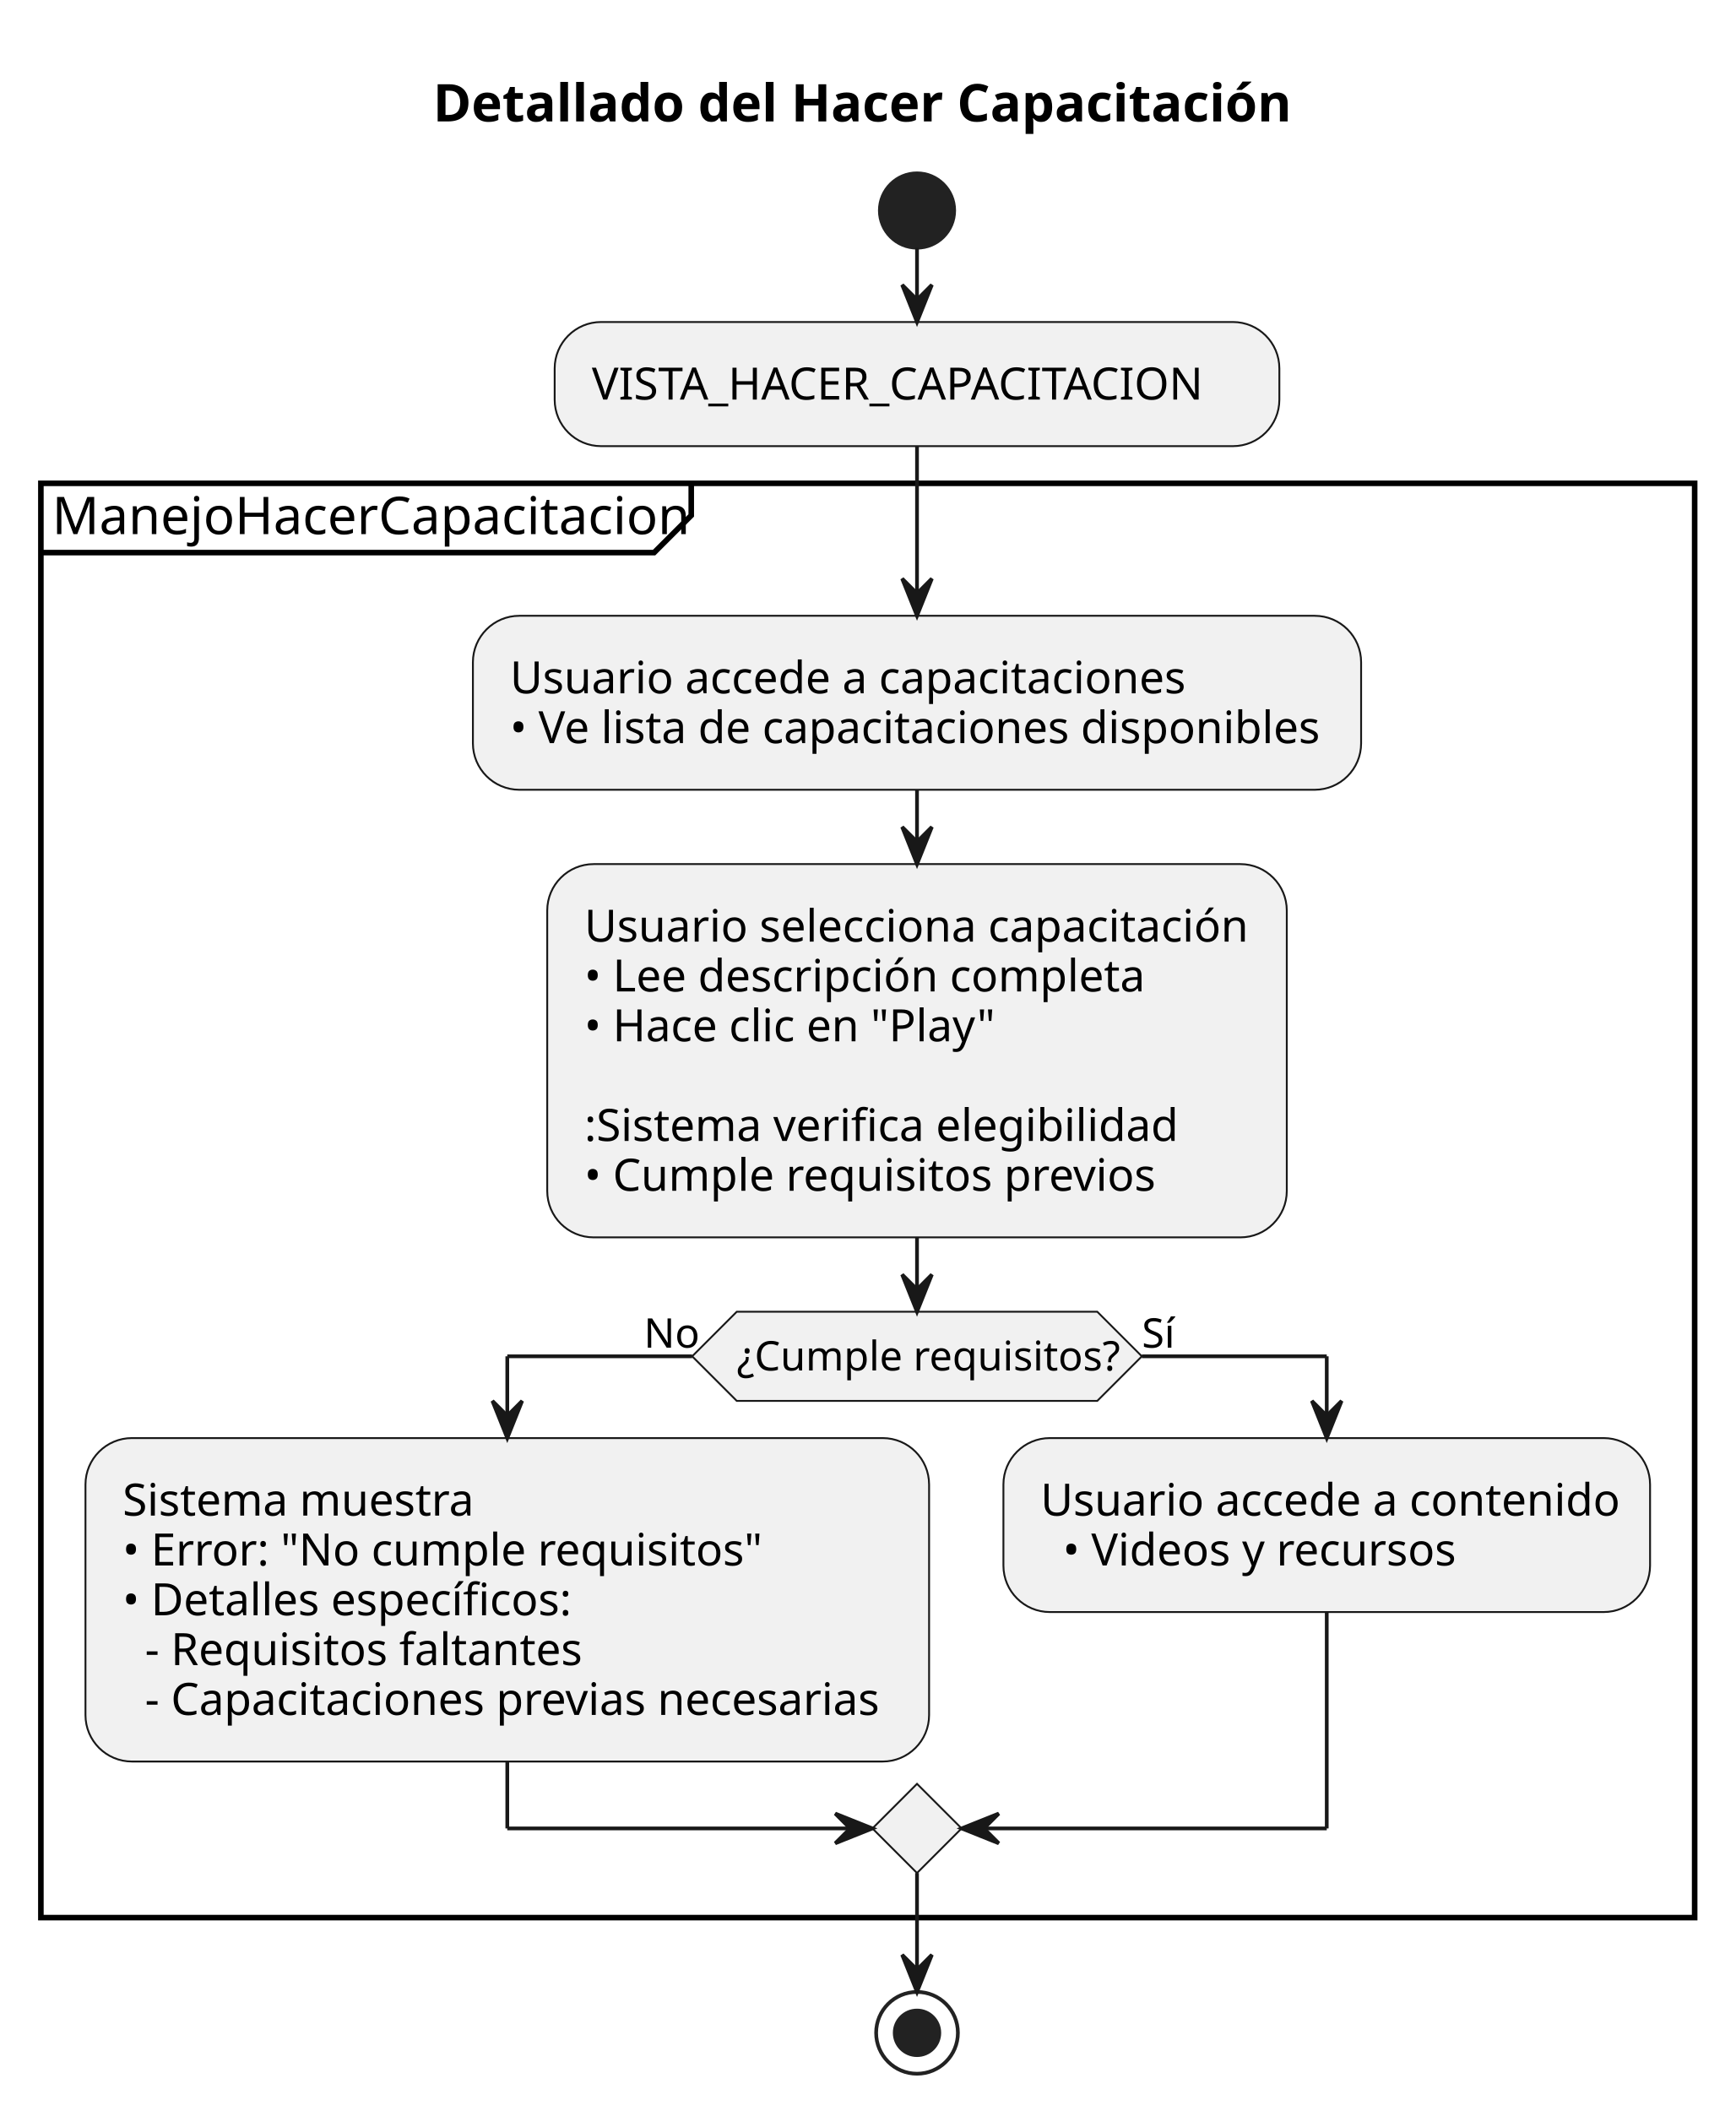
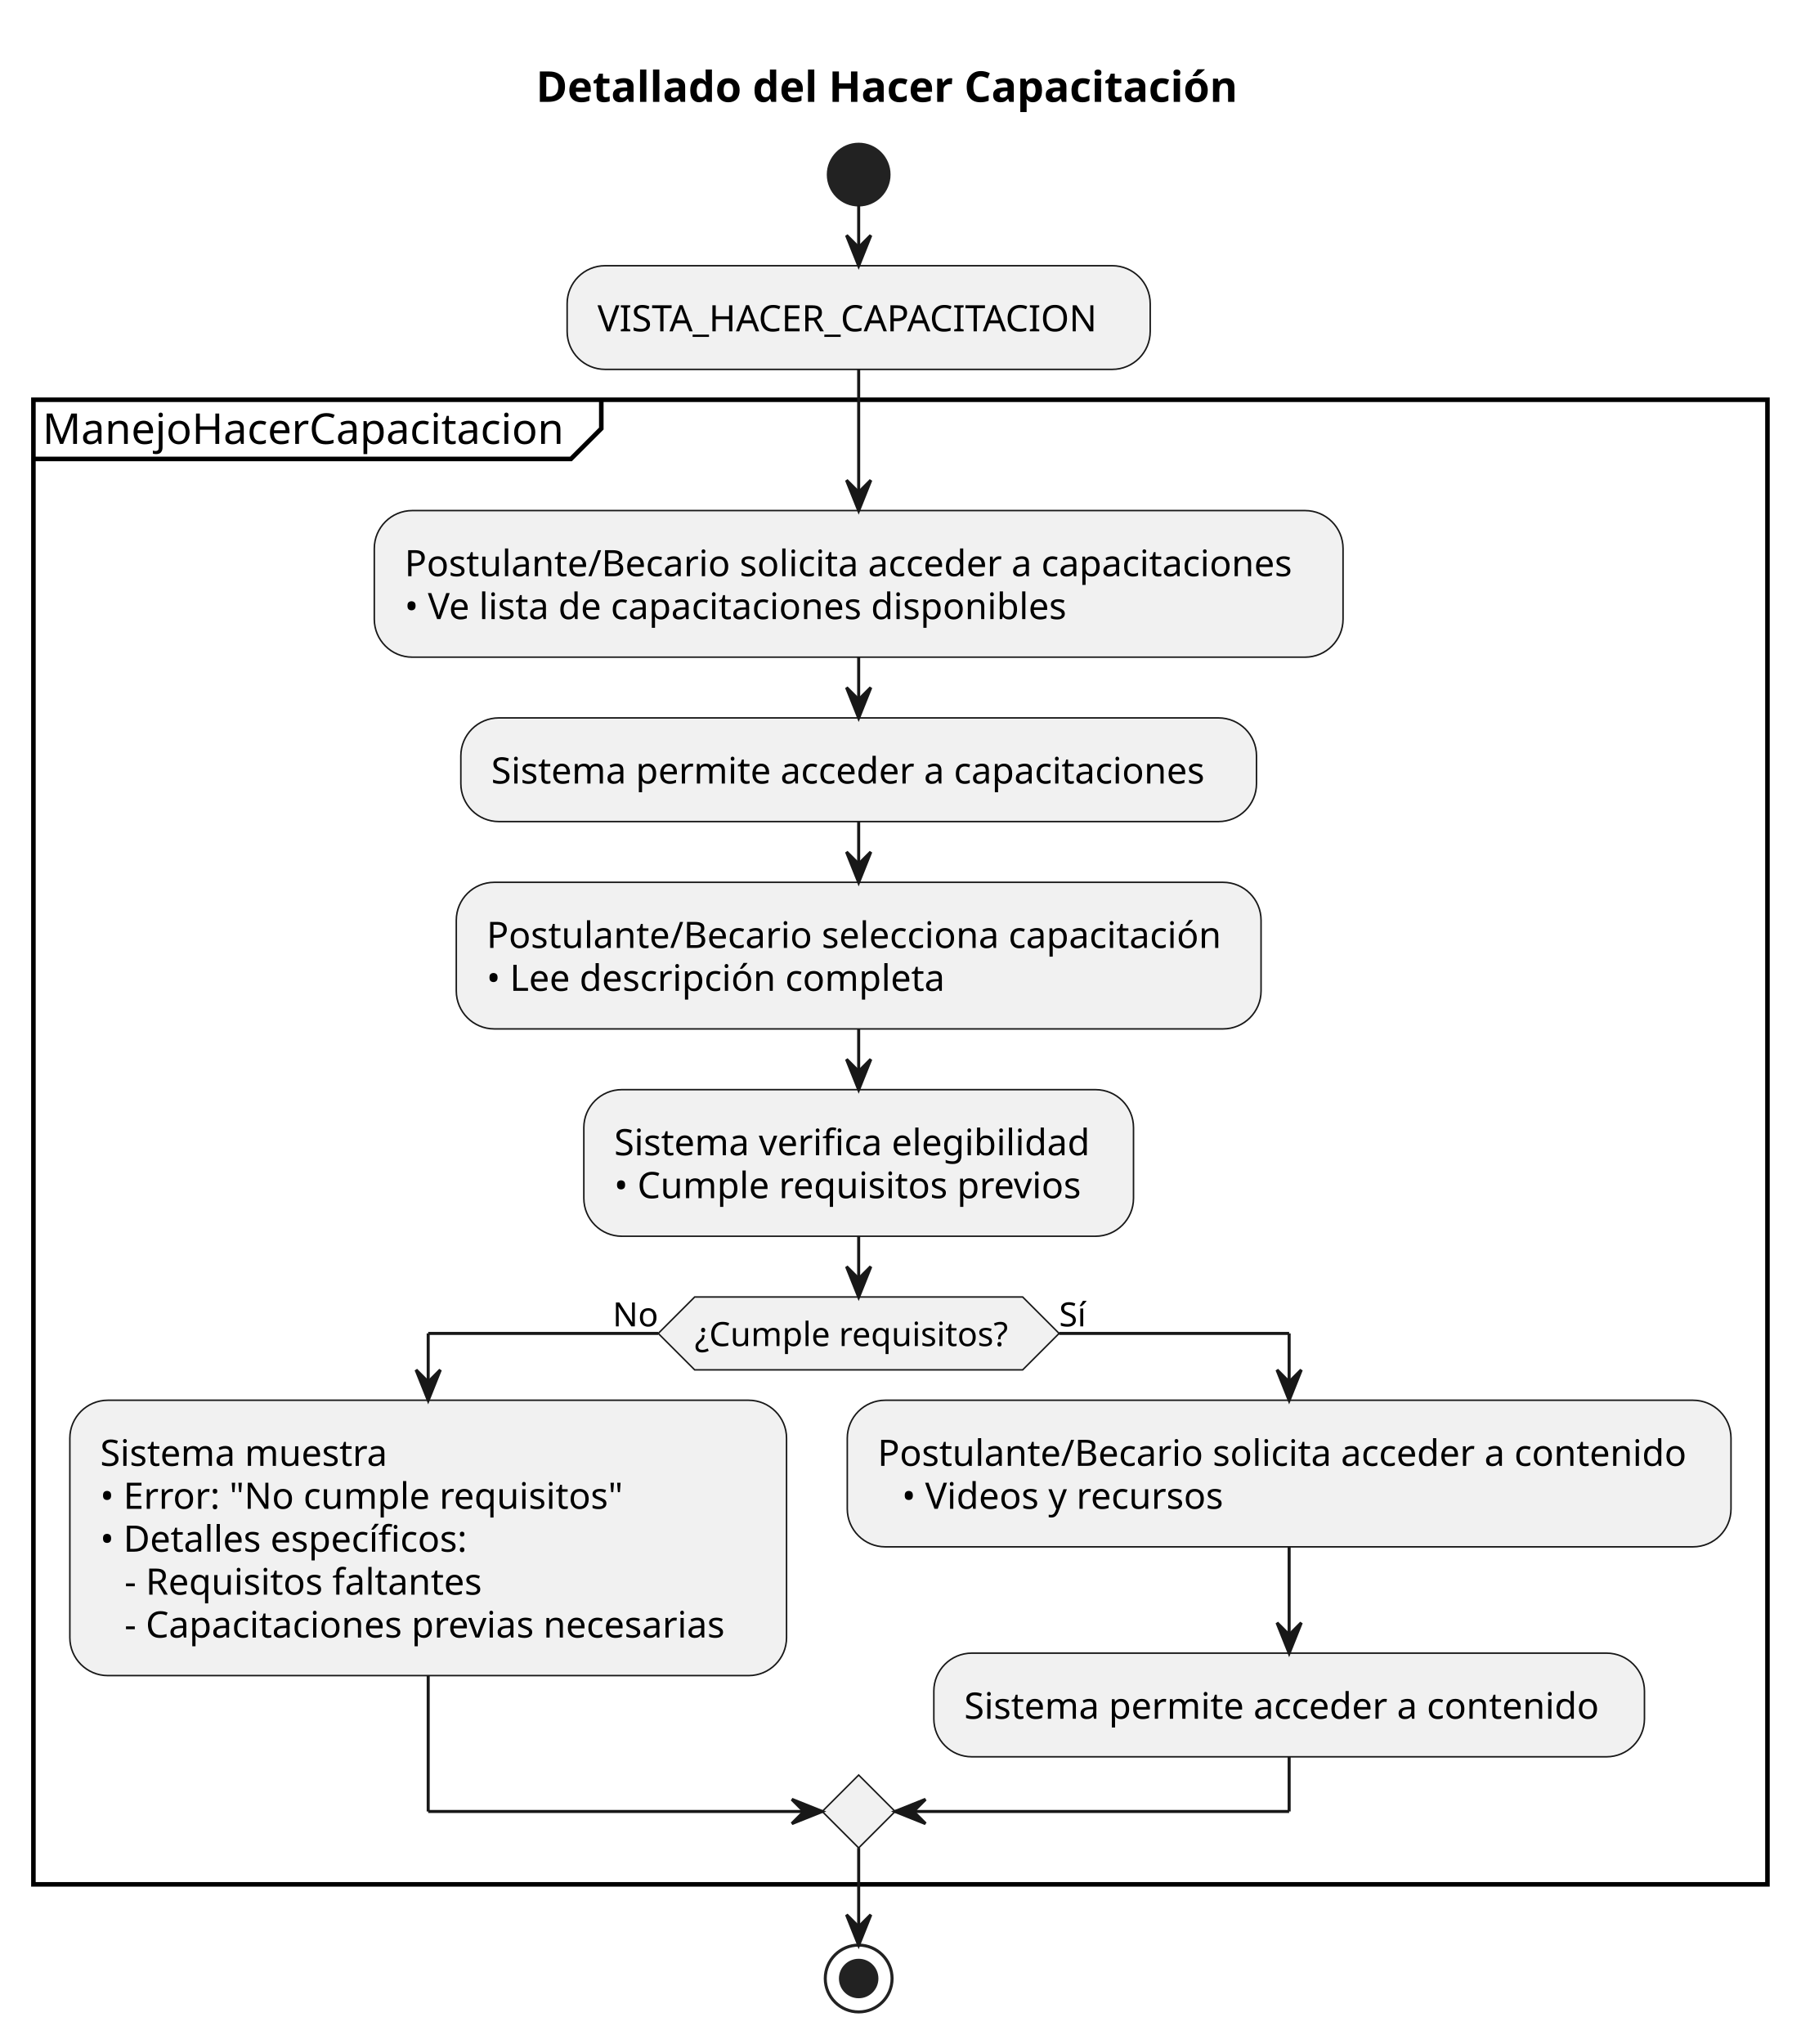
- <svg xmlns="http://www.w3.org/2000/svg" contentStyleType="text/css" height="568px" preserveAspectRatio="none" style="width:467px;height:568px;background:#FFFFFF;" version="1.1" viewBox="0 0 467 568" width="467px" zoomAndPan="magnify">
+ <svg xmlns="http://www.w3.org/2000/svg" contentStyleType="text/css" height="673px" preserveAspectRatio="none" style="width:593px;height:673px;background:#FFFFFF;" version="1.1" viewBox="0 0 593 673" width="593px" zoomAndPan="magnify">
  <defs />
  <g>
-     <text fill="#000000" font-family="sans-serif" font-size="14" font-weight="bold" lengthAdjust="spacing" textLength="231" x="116.5" y="32.674">Detallado del Hacer Capacitación</text>
-     <ellipse cx="246.75" cy="56.641" fill="#222222" rx="10" ry="10" style="stroke:#222222;stroke-width:1.0;" />
-     <rect fill="#F1F1F1" height="33.406" rx="12.5" ry="12.5" style="stroke:#181818;stroke-width:0.5;" width="195" x="149.25" y="86.641" />
-     <text fill="#000000" font-family="sans-serif" font-size="12" lengthAdjust="spacing" textLength="175" x="159.25" y="107.504">VISTA_HACER_CAPACITACION</text>
-     <rect fill="none" height="385.922" style="stroke:#000000;stroke-width:1.5;" width="445" x="11" y="130.047" />
-     <path d="M186,130.047 L186,138.688 L176,148.688 L11,148.688 " fill="none" style="stroke:#000000;stroke-width:1.5;" />
-     <text fill="#000000" font-family="sans-serif" font-size="14" lengthAdjust="spacing" textLength="165" x="14" y="143.721">ManejoHacerCapacitacion</text>
-     <rect fill="#F1F1F1" height="46.812" rx="12.5" ry="12.5" style="stroke:#181818;stroke-width:0.5;" width="239" x="127.25" y="165.688" />
-     <text fill="#000000" font-family="sans-serif" font-size="12" lengthAdjust="spacing" textLength="183" x="137.25" y="186.551">Usuario accede a capacitaciones</text>
-     <text fill="#000000" font-family="sans-serif" font-size="12" lengthAdjust="spacing" textLength="219" x="137.25" y="199.957">• Ve lista de capacitaciones disponibles</text>
-     <rect fill="#F1F1F1" height="100.438" rx="12.5" ry="12.5" style="stroke:#181818;stroke-width:0.5;" width="199" x="147.25" y="232.5" />
-     <text fill="#000000" font-family="sans-serif" font-size="12" lengthAdjust="spacing" textLength="179" x="157.25" y="253.363">Usuario selecciona capacitación</text>
-     <text fill="#000000" font-family="sans-serif" font-size="12" lengthAdjust="spacing" textLength="150" x="157.25" y="266.769">• Lee descripción completa</text>
-     <text fill="#000000" font-family="sans-serif" font-size="12" lengthAdjust="spacing" textLength="109" x="157.25" y="280.176">• Hace clic en "Play"</text>
-     <text fill="#000000" font-family="sans-serif" font-size="12" lengthAdjust="spacing" textLength="3" x="157.25" y="293.582"> </text>
-     <text fill="#000000" font-family="sans-serif" font-size="12" lengthAdjust="spacing" textLength="157" x="157.25" y="306.988">:Sistema verifica elegibilidad</text>
-     <text fill="#000000" font-family="sans-serif" font-size="12" lengthAdjust="spacing" textLength="153" x="157.25" y="320.394">• Cumple requisitos previos</text>
-     <polygon fill="#F1F1F1" points="198.25,352.938,295.25,352.938,307.25,364.938,295.25,376.938,198.25,376.938,186.25,364.938,198.25,352.938" style="stroke:#181818;stroke-width:0.5;" />
-     <text fill="#000000" font-family="sans-serif" font-size="11" lengthAdjust="spacing" textLength="97" x="198.25" y="368.751">¿Cumple requisitos?</text>
-     <text fill="#000000" font-family="sans-serif" font-size="11" lengthAdjust="spacing" textLength="13" x="173.25" y="362.606">No</text>
-     <text fill="#000000" font-family="sans-serif" font-size="11" lengthAdjust="spacing" textLength="9" x="307.25" y="362.606">Sí</text>
-     <rect fill="#F1F1F1" height="87.031" rx="12.5" ry="12.5" style="stroke:#181818;stroke-width:0.5;" width="227" x="23" y="386.938" />
-     <text fill="#000000" font-family="sans-serif" font-size="12" lengthAdjust="spacing" textLength="95" x="33" y="407.801">Sistema muestra</text>
-     <text fill="#000000" font-family="sans-serif" font-size="12" lengthAdjust="spacing" textLength="167" x="33" y="421.207">• Error: "No cumple requisitos"</text>
-     <text fill="#000000" font-family="sans-serif" font-size="12" lengthAdjust="spacing" textLength="123" x="33" y="434.613">• Detalles específicos:</text>
-     <text fill="#000000" font-family="sans-serif" font-size="12" lengthAdjust="spacing" textLength="117" x="39" y="448.019">- Requisitos faltantes</text>
-     <text fill="#000000" font-family="sans-serif" font-size="12" lengthAdjust="spacing" textLength="201" x="39" y="461.426">- Capacitaciones previas necesarias</text>
-     <rect fill="#F1F1F1" height="46.812" rx="12.5" ry="12.5" style="stroke:#181818;stroke-width:0.5;" width="174" x="270" y="386.938" />
-     <text fill="#000000" font-family="sans-serif" font-size="12" lengthAdjust="spacing" textLength="154" x="280" y="407.801">Usuario accede a contenido</text>
-     <text fill="#000000" font-family="sans-serif" font-size="12" lengthAdjust="spacing" textLength="106" x="286" y="421.207">• Videos y recursos</text>
-     <polygon fill="#F1F1F1" points="246.75,479.969,258.75,491.969,246.75,503.969,234.75,491.969,246.75,479.969" style="stroke:#181818;stroke-width:0.5;" />
-     <ellipse cx="246.75" cy="546.969" fill="none" rx="11" ry="11" style="stroke:#222222;stroke-width:1.0;" />
-     <ellipse cx="246.75" cy="546.969" fill="#222222" rx="6" ry="6" style="stroke:#222222;stroke-width:1.0;" />
-     <line style="stroke:#181818;stroke-width:1.0;" x1="246.75" x2="246.75" y1="66.641" y2="86.641" />
-     <polygon fill="#181818" points="242.75,76.641,246.75,86.641,250.75,76.641,246.75,80.641" style="stroke:#181818;stroke-width:1.0;" />
-     <line style="stroke:#181818;stroke-width:1.0;" x1="246.75" x2="246.75" y1="212.5" y2="232.5" />
-     <polygon fill="#181818" points="242.75,222.5,246.75,232.5,250.75,222.5,246.75,226.5" style="stroke:#181818;stroke-width:1.0;" />
-     <line style="stroke:#181818;stroke-width:1.0;" x1="186.25" x2="136.5" y1="364.938" y2="364.938" />
-     <line style="stroke:#181818;stroke-width:1.0;" x1="136.5" x2="136.5" y1="364.938" y2="386.938" />
-     <polygon fill="#181818" points="132.5,376.938,136.5,386.938,140.5,376.938,136.5,380.938" style="stroke:#181818;stroke-width:1.0;" />
-     <line style="stroke:#181818;stroke-width:1.0;" x1="307.25" x2="357" y1="364.938" y2="364.938" />
-     <line style="stroke:#181818;stroke-width:1.0;" x1="357" x2="357" y1="364.938" y2="386.938" />
-     <polygon fill="#181818" points="353,376.938,357,386.938,361,376.938,357,380.938" style="stroke:#181818;stroke-width:1.0;" />
-     <line style="stroke:#181818;stroke-width:1.0;" x1="136.5" x2="136.5" y1="473.969" y2="491.969" />
-     <line style="stroke:#181818;stroke-width:1.0;" x1="136.5" x2="234.75" y1="491.969" y2="491.969" />
-     <polygon fill="#181818" points="224.75,487.969,234.75,491.969,224.75,495.969,228.75,491.969" style="stroke:#181818;stroke-width:1.0;" />
-     <line style="stroke:#181818;stroke-width:1.0;" x1="357" x2="357" y1="433.75" y2="491.969" />
-     <line style="stroke:#181818;stroke-width:1.0;" x1="357" x2="258.75" y1="491.969" y2="491.969" />
-     <polygon fill="#181818" points="268.75,487.969,258.75,491.969,268.75,495.969,264.75,491.969" style="stroke:#181818;stroke-width:1.0;" />
-     <line style="stroke:#181818;stroke-width:1.0;" x1="246.75" x2="246.75" y1="332.938" y2="352.938" />
-     <polygon fill="#181818" points="242.75,342.938,246.75,352.938,250.75,342.938,246.75,346.938" style="stroke:#181818;stroke-width:1.0;" />
-     <line style="stroke:#181818;stroke-width:1.0;" x1="246.75" x2="246.75" y1="120.047" y2="165.688" />
-     <polygon fill="#181818" points="242.75,155.688,246.75,165.688,250.75,155.688,246.75,159.688" style="stroke:#181818;stroke-width:1.0;" />
-     <line style="stroke:#181818;stroke-width:1.0;" x1="246.75" x2="246.75" y1="503.969" y2="535.969" />
-     <polygon fill="#181818" points="242.75,525.969,246.75,535.969,250.75,525.969,246.75,529.969" style="stroke:#181818;stroke-width:1.0;" />
+     <text fill="#000000" font-family="sans-serif" font-size="14" font-weight="bold" lengthAdjust="spacing" textLength="237" x="176.5" y="33.535">Detallado del Hacer Capacitación</text>
+     <ellipse cx="282.75" cy="57.488" fill="#222222" rx="10" ry="10" style="stroke:#222222;stroke-width:1.0;" />
+     <rect fill="#F1F1F1" height="34.133" rx="12.5" ry="12.5" style="stroke:#181818;stroke-width:0.5;" width="192" x="186.75" y="87.488" />
+     <text fill="#000000" font-family="sans-serif" font-size="12" lengthAdjust="spacing" textLength="172" x="196.75" y="109.09">VISTA_HACER_CAPACITACION</text>
+     <rect fill="none" height="488.816" style="stroke:#000000;stroke-width:1.5;" width="571" x="11" y="131.621" />
+     <path d="M198,131.621 L198,141.109 L188,151.109 L11,151.109 " fill="none" style="stroke:#000000;stroke-width:1.5;" />
+     <text fill="#000000" font-family="sans-serif" font-size="14" lengthAdjust="spacing" textLength="177" x="14" y="146.156">ManejoHacerCapacitacion</text>
+     <rect fill="#F1F1F1" height="48.266" rx="12.5" ry="12.5" style="stroke:#181818;stroke-width:0.5;" width="319" x="123.25" y="168.109" />
+     <text fill="#000000" font-family="sans-serif" font-size="12" lengthAdjust="spacing" textLength="299" x="133.25" y="189.711">Postulante/Becario solicita acceder a capacitaciones</text>
+     <text fill="#000000" font-family="sans-serif" font-size="12" lengthAdjust="spacing" textLength="230" x="133.25" y="203.844">• Ve lista de capacitaciones disponibles</text>
+     <rect fill="#F1F1F1" height="34.133" rx="12.5" ry="12.5" style="stroke:#181818;stroke-width:0.5;" width="262" x="151.75" y="236.375" />
+     <text fill="#000000" font-family="sans-serif" font-size="12" lengthAdjust="spacing" textLength="242" x="161.75" y="257.977">Sistema permite acceder a capacitaciones</text>
+     <rect fill="#F1F1F1" height="48.266" rx="12.5" ry="12.5" style="stroke:#181818;stroke-width:0.5;" width="265" x="150.25" y="290.508" />
+     <text fill="#000000" font-family="sans-serif" font-size="12" lengthAdjust="spacing" textLength="245" x="160.25" y="312.109">Postulante/Becario selecciona capacitación</text>
+     <text fill="#000000" font-family="sans-serif" font-size="12" lengthAdjust="spacing" textLength="158" x="160.25" y="326.242">• Lee descripción completa</text>
+     <rect fill="#F1F1F1" height="48.266" rx="12.5" ry="12.5" style="stroke:#181818;stroke-width:0.5;" width="181" x="192.25" y="358.773" />
+     <text fill="#000000" font-family="sans-serif" font-size="12" lengthAdjust="spacing" textLength="160" x="202.25" y="380.375">Sistema verifica elegibilidad</text>
+     <text fill="#000000" font-family="sans-serif" font-size="12" lengthAdjust="spacing" textLength="161" x="202.25" y="394.508">• Cumple requisitos previos</text>
+     <polygon fill="#F1F1F1" points="228.75,427.039,336.75,427.039,348.75,439.039,336.75,451.039,228.75,451.039,216.75,439.039,228.75,427.039" style="stroke:#181818;stroke-width:0.5;" />
+     <text fill="#000000" font-family="sans-serif" font-size="11" lengthAdjust="spacing" textLength="108" x="228.75" y="443.196">¿Cumple requisitos?</text>
+     <text fill="#000000" font-family="sans-serif" font-size="11" lengthAdjust="spacing" textLength="15" x="201.75" y="436.719">No</text>
+     <text fill="#000000" font-family="sans-serif" font-size="11" lengthAdjust="spacing" textLength="9" x="348.75" y="436.719">Sí</text>
+     <rect fill="#F1F1F1" height="90.664" rx="12.5" ry="12.5" style="stroke:#181818;stroke-width:0.5;" width="236" x="23" y="461.039" />
+     <text fill="#000000" font-family="sans-serif" font-size="12" lengthAdjust="spacing" textLength="95" x="33" y="482.641">Sistema muestra</text>
+     <text fill="#000000" font-family="sans-serif" font-size="12" lengthAdjust="spacing" textLength="178" x="33" y="496.773">• Error: "No cumple requisitos"</text>
+     <text fill="#000000" font-family="sans-serif" font-size="12" lengthAdjust="spacing" textLength="128" x="33" y="510.906">• Detalles específicos:</text>
+     <text fill="#000000" font-family="sans-serif" font-size="12" lengthAdjust="spacing" textLength="123" x="41" y="525.039">- Requisitos faltantes</text>
+     <text fill="#000000" font-family="sans-serif" font-size="12" lengthAdjust="spacing" textLength="208" x="41" y="539.172">- Capacitaciones previas necesarias</text>
+     <rect fill="#F1F1F1" height="48.266" rx="12.5" ry="12.5" style="stroke:#181818;stroke-width:0.5;" width="291" x="279" y="461.039" />
+     <text fill="#000000" font-family="sans-serif" font-size="12" lengthAdjust="spacing" textLength="271" x="289" y="482.641">Postulante/Becario solicita acceder a contenido</text>
+     <text fill="#000000" font-family="sans-serif" font-size="12" lengthAdjust="spacing" textLength="113" x="297" y="496.773">• Videos y recursos</text>
+     <rect fill="#F1F1F1" height="34.133" rx="12.5" ry="12.5" style="stroke:#181818;stroke-width:0.5;" width="234" x="307.5" y="544.305" />
+     <text fill="#000000" font-family="sans-serif" font-size="12" lengthAdjust="spacing" textLength="214" x="317.5" y="565.906">Sistema permite acceder a contenido</text>
+     <polygon fill="#F1F1F1" points="282.75,584.438,294.75,596.438,282.75,608.438,270.75,596.438,282.75,584.438" style="stroke:#181818;stroke-width:0.5;" />
+     <ellipse cx="282.75" cy="651.438" fill="none" rx="11" ry="11" style="stroke:#222222;stroke-width:1.0;" />
+     <ellipse cx="282.75" cy="651.438" fill="#222222" rx="6" ry="6" style="stroke:#222222;stroke-width:1.0;" />
+     <line style="stroke:#181818;stroke-width:1.0;" x1="282.75" x2="282.75" y1="67.488" y2="87.488" />
+     <polygon fill="#181818" points="278.75,77.488,282.75,87.488,286.75,77.488,282.75,81.488" style="stroke:#181818;stroke-width:1.0;" />
+     <line style="stroke:#181818;stroke-width:1.0;" x1="282.75" x2="282.75" y1="216.375" y2="236.375" />
+     <polygon fill="#181818" points="278.75,226.375,282.75,236.375,286.75,226.375,282.75,230.375" style="stroke:#181818;stroke-width:1.0;" />
+     <line style="stroke:#181818;stroke-width:1.0;" x1="282.75" x2="282.75" y1="270.508" y2="290.508" />
+     <polygon fill="#181818" points="278.75,280.508,282.75,290.508,286.75,280.508,282.75,284.508" style="stroke:#181818;stroke-width:1.0;" />
+     <line style="stroke:#181818;stroke-width:1.0;" x1="282.75" x2="282.75" y1="338.773" y2="358.773" />
+     <polygon fill="#181818" points="278.75,348.773,282.75,358.773,286.75,348.773,282.75,352.773" style="stroke:#181818;stroke-width:1.0;" />
+     <line style="stroke:#181818;stroke-width:1.0;" x1="424.5" x2="424.5" y1="509.305" y2="544.305" />
+     <polygon fill="#181818" points="420.5,534.305,424.5,544.305,428.5,534.305,424.5,538.305" style="stroke:#181818;stroke-width:1.0;" />
+     <line style="stroke:#181818;stroke-width:1.0;" x1="216.75" x2="141" y1="439.039" y2="439.039" />
+     <line style="stroke:#181818;stroke-width:1.0;" x1="141" x2="141" y1="439.039" y2="461.039" />
+     <polygon fill="#181818" points="137,451.039,141,461.039,145,451.039,141,455.039" style="stroke:#181818;stroke-width:1.0;" />
+     <line style="stroke:#181818;stroke-width:1.0;" x1="348.75" x2="424.5" y1="439.039" y2="439.039" />
+     <line style="stroke:#181818;stroke-width:1.0;" x1="424.5" x2="424.5" y1="439.039" y2="461.039" />
+     <polygon fill="#181818" points="420.5,451.039,424.5,461.039,428.5,451.039,424.5,455.039" style="stroke:#181818;stroke-width:1.0;" />
+     <line style="stroke:#181818;stroke-width:1.0;" x1="141" x2="141" y1="551.703" y2="596.438" />
+     <line style="stroke:#181818;stroke-width:1.0;" x1="141" x2="270.75" y1="596.438" y2="596.438" />
+     <polygon fill="#181818" points="260.75,592.438,270.75,596.438,260.75,600.438,264.75,596.438" style="stroke:#181818;stroke-width:1.0;" />
+     <line style="stroke:#181818;stroke-width:1.0;" x1="424.5" x2="424.5" y1="578.438" y2="596.438" />
+     <line style="stroke:#181818;stroke-width:1.0;" x1="424.5" x2="294.75" y1="596.438" y2="596.438" />
+     <polygon fill="#181818" points="304.75,592.438,294.75,596.438,304.75,600.438,300.75,596.438" style="stroke:#181818;stroke-width:1.0;" />
+     <line style="stroke:#181818;stroke-width:1.0;" x1="282.75" x2="282.75" y1="407.039" y2="427.039" />
+     <polygon fill="#181818" points="278.75,417.039,282.75,427.039,286.75,417.039,282.75,421.039" style="stroke:#181818;stroke-width:1.0;" />
+     <line style="stroke:#181818;stroke-width:1.0;" x1="282.75" x2="282.75" y1="121.621" y2="168.109" />
+     <polygon fill="#181818" points="278.75,158.109,282.75,168.109,286.75,158.109,282.75,162.109" style="stroke:#181818;stroke-width:1.0;" />
+     <line style="stroke:#181818;stroke-width:1.0;" x1="282.75" x2="282.75" y1="608.438" y2="640.438" />
+     <polygon fill="#181818" points="278.75,630.438,282.75,640.438,286.75,630.438,282.75,634.438" style="stroke:#181818;stroke-width:1.0;" />
  </g>
</svg>
